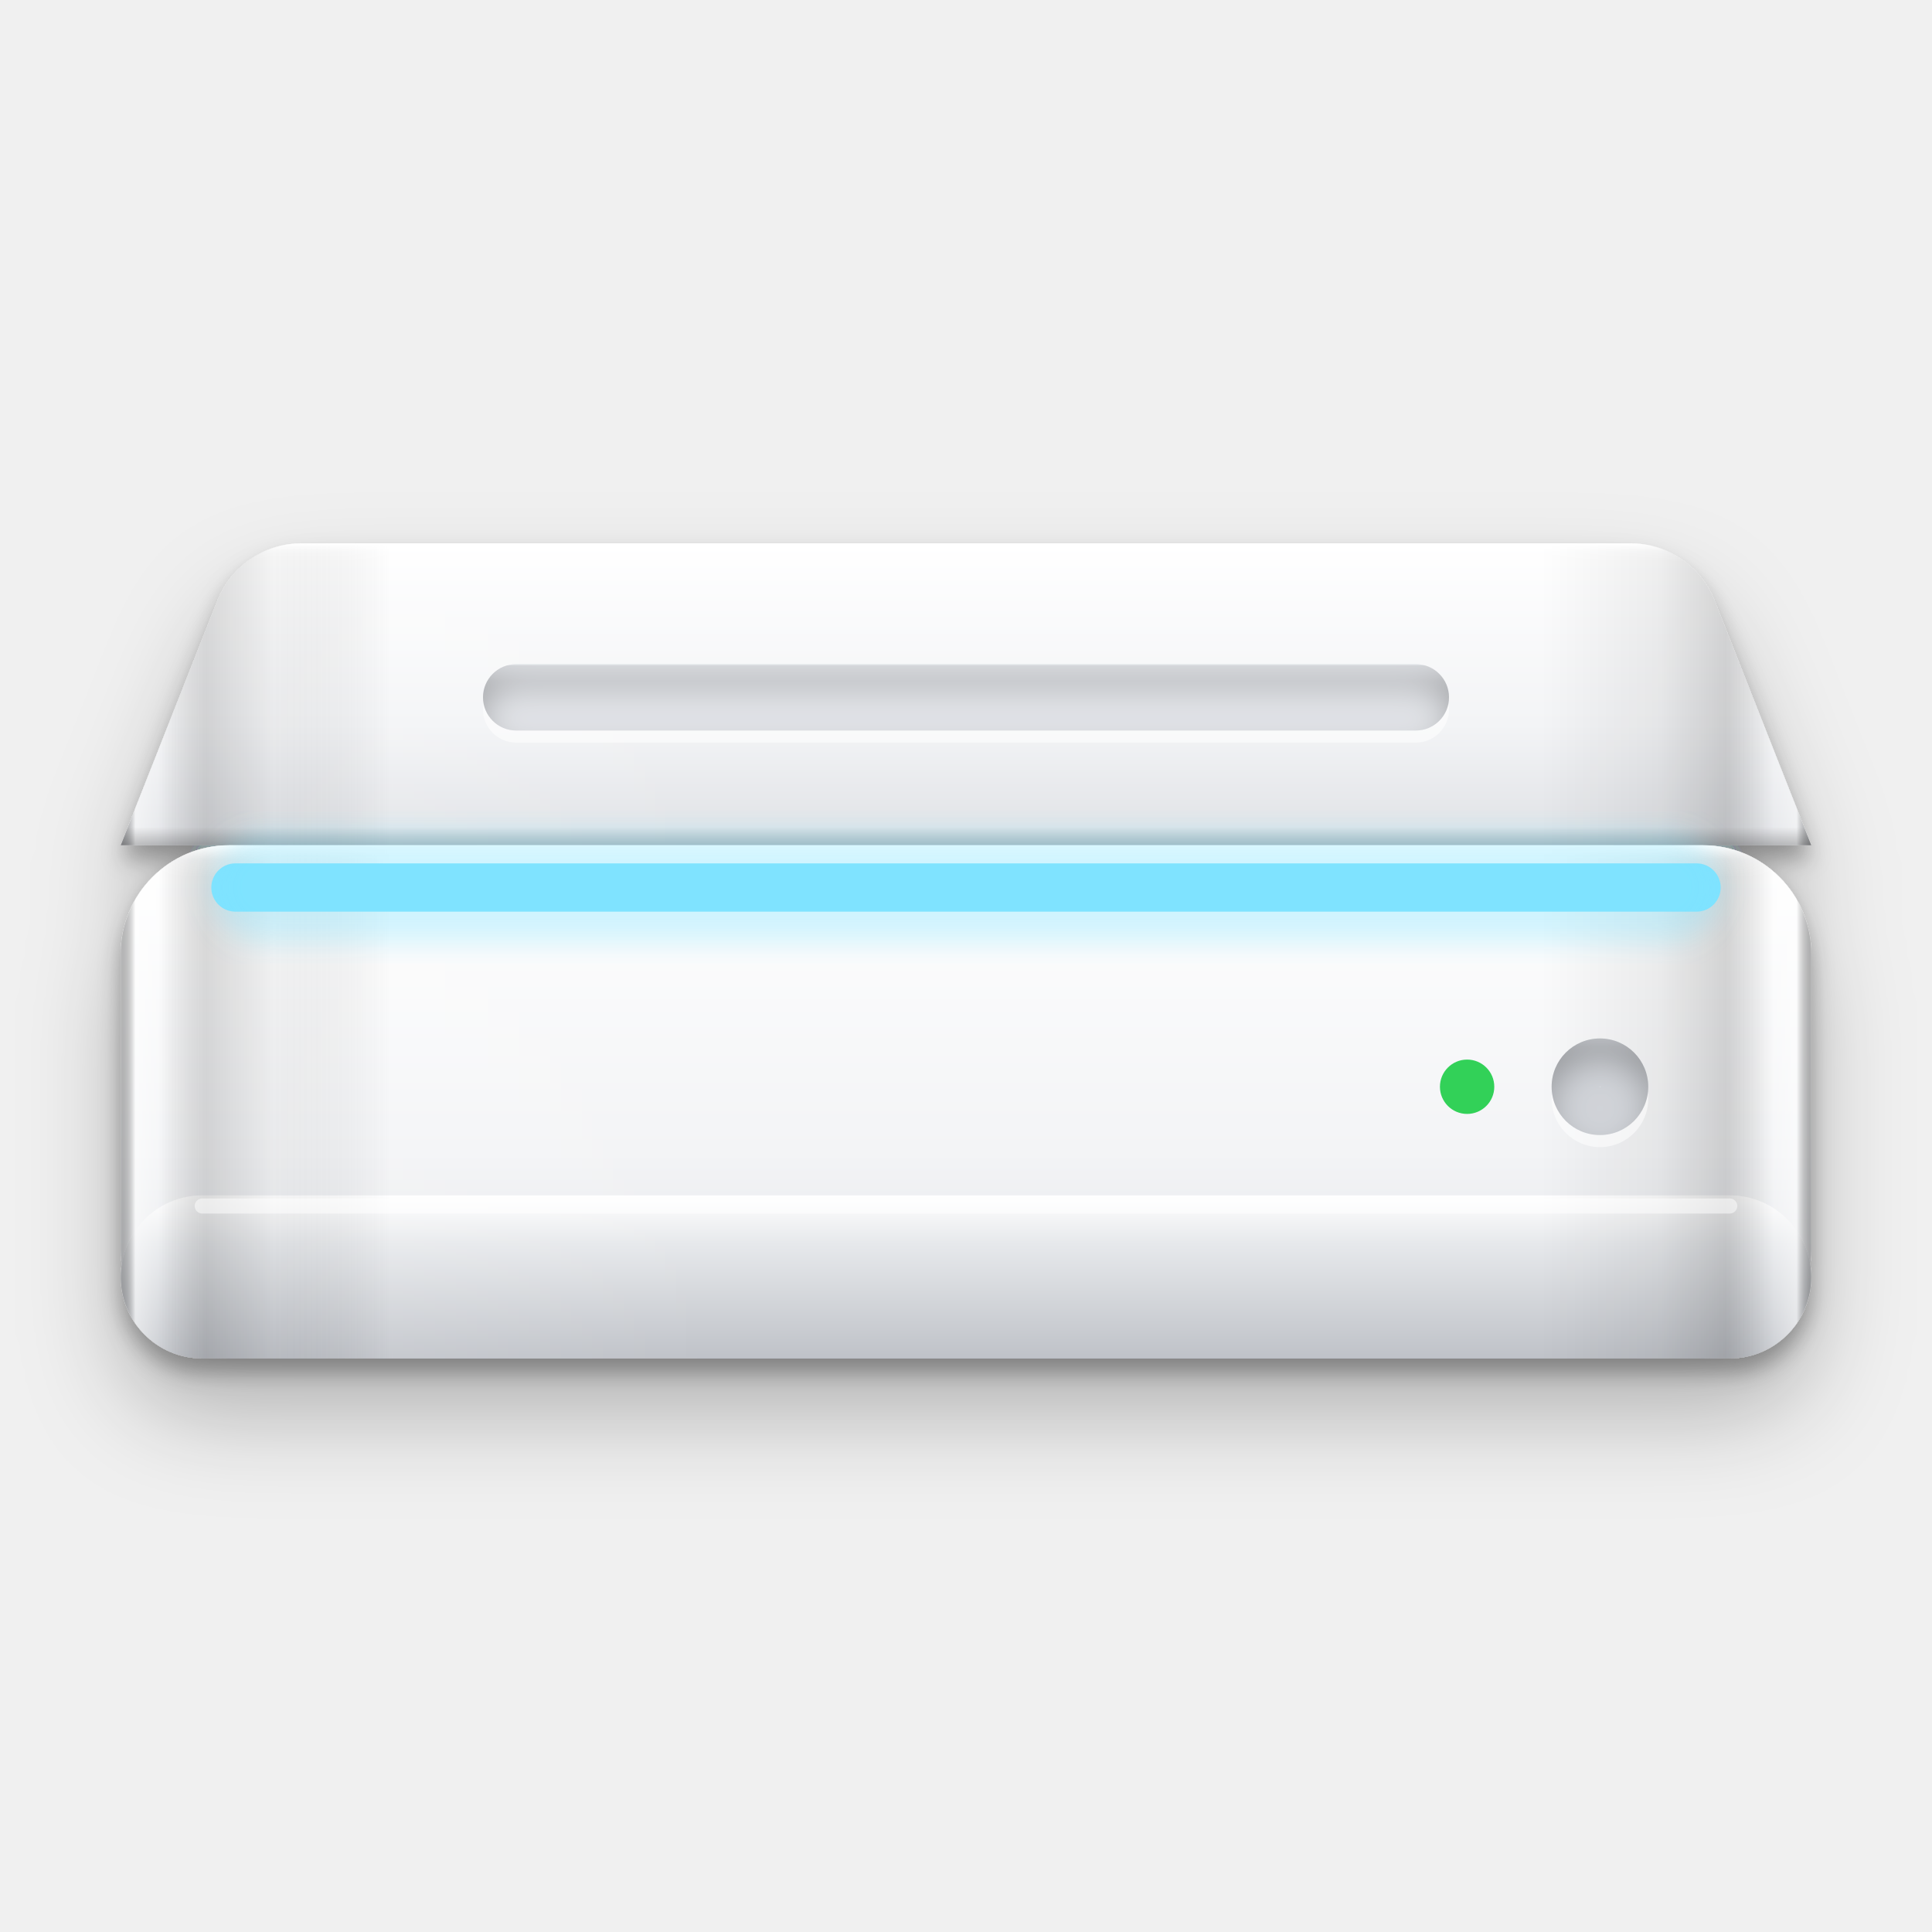
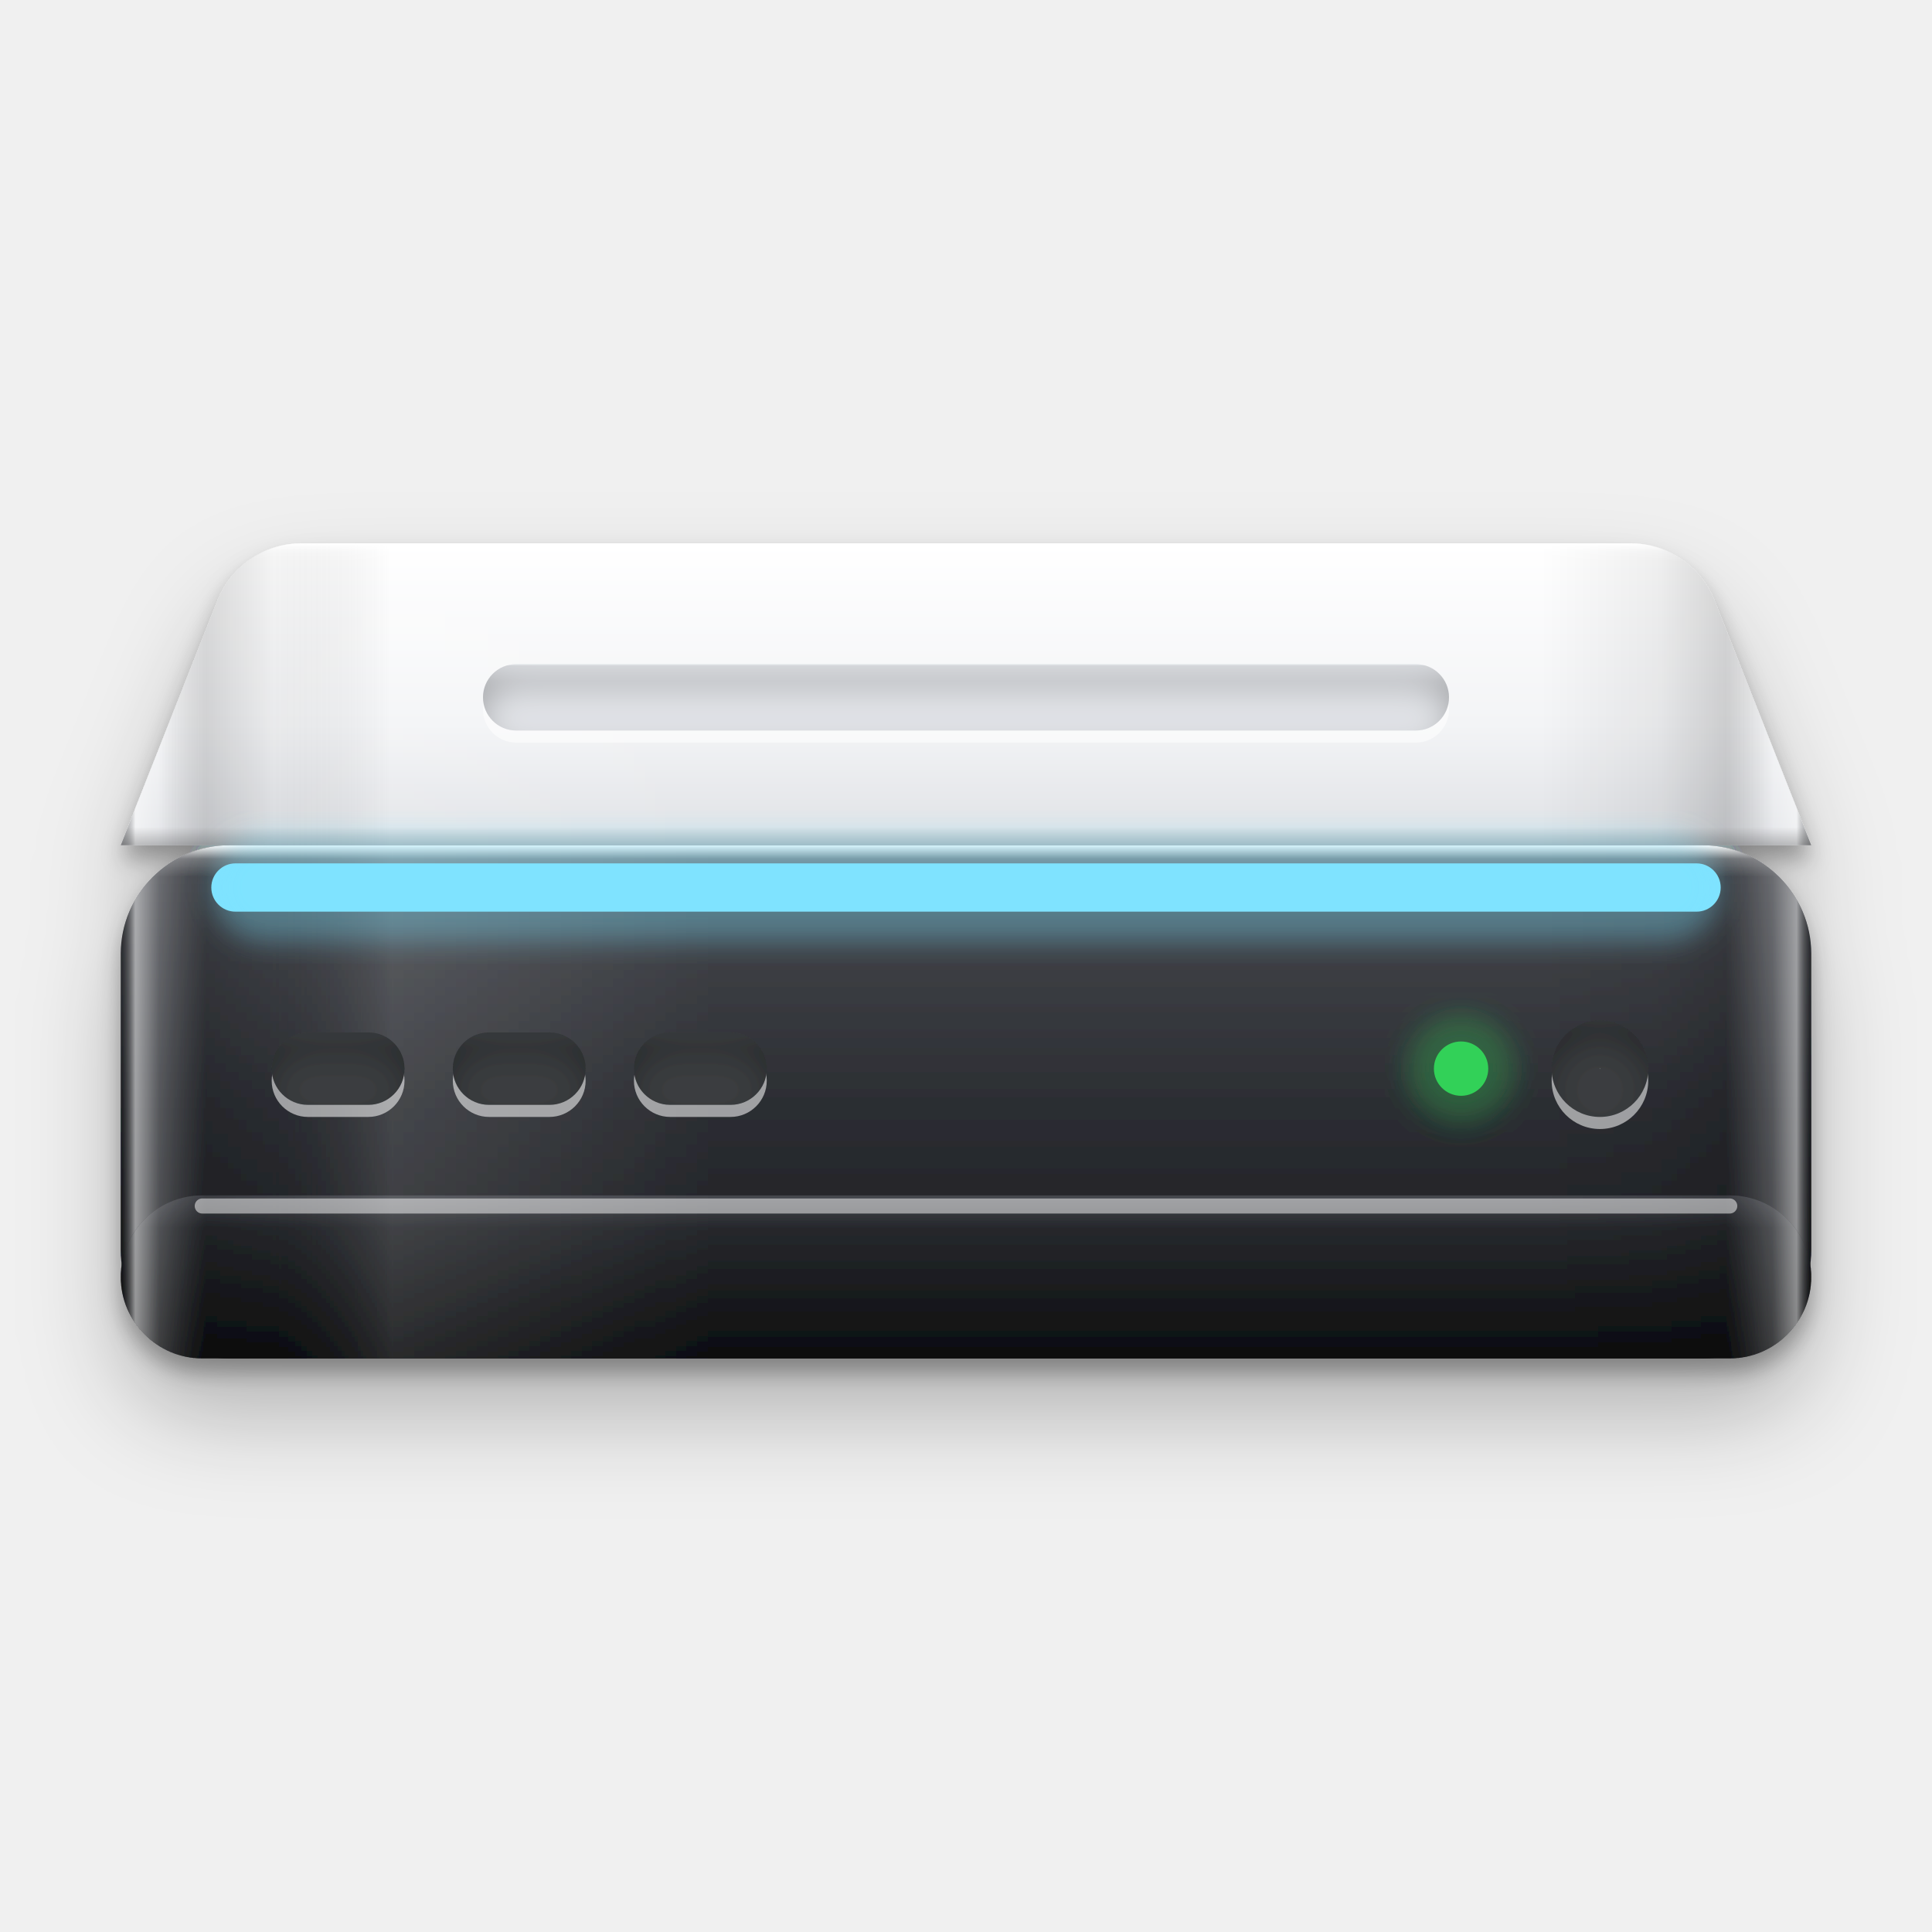
<svg xmlns="http://www.w3.org/2000/svg" width="128" height="128" viewBox="0 0 64 64">
  <defs>
    <filter id="drop" x="-25%" y="-25%" width="150%" height="160%">
      <feGaussianBlur in="SourceAlpha" stdDeviation="1.6" />
      <feOffset dy="1.8" result="far" />
      <feFlood flood-color="#000000" flood-opacity=".26" />
      <feComposite in2="far" operator="in" result="cast" />
      <feGaussianBlur in="SourceAlpha" stdDeviation=".35" />
      <feOffset dy=".45" result="near" />
      <feFlood flood-color="#000000" flood-opacity=".3" />
      <feComposite in2="near" operator="in" result="contact" />
      <feMerge>
        <feMergeNode in="cast" />
        <feMergeNode in="contact" />
        <feMergeNode in="SourceGraphic" />
      </feMerge>
    </filter>
    <filter id="inset" x="-30%" y="-30%" width="160%" height="160%">
      <feComponentTransfer in="SourceAlpha">
        <feFuncA type="table" tableValues="1 0" />
      </feComponentTransfer>
      <feGaussianBlur stdDeviation=".55" />
      <feOffset dy=".7" result="edge" />
      <feFlood flood-color="#000000" flood-opacity=".5" />
      <feComposite in2="edge" operator="in" />
      <feComposite in2="SourceAlpha" operator="in" result="shade" />
      <feMerge>
        <feMergeNode in="SourceGraphic" />
        <feMergeNode in="shade" />
      </feMerge>
    </filter>
    <filter id="soft" x="-20%" y="-20%" width="140%" height="140%">
      <feGaussianBlur stdDeviation=".45" />
    </filter>
    <linearGradient id="alu" x1="0" y1="0" x2="0" y2="1">
      <stop offset="0" stop-color="#dadbde" />
      <stop offset=".5" stop-color="#c6c8cb" />
      <stop offset="1" stop-color="#aeb0b4" />
    </linearGradient>
    <linearGradient id="alu-dark" x1="0" y1="0" x2="0" y2="1">
      <stop offset="0" stop-color="#c9cbcf" />
      <stop offset="1" stop-color="#999ba0" />
    </linearGradient>
    <linearGradient id="side" x1="0" y1="0" x2="1" y2="0">
      <stop offset="0" stop-color="#000000" stop-opacity=".28" />
      <stop offset=".008" stop-color="#ffffff" stop-opacity=".55" />
      <stop offset=".022" stop-color="#ffffff" stop-opacity=".2" />
      <stop offset=".05" stop-color="#000000" stop-opacity=".14" />
      <stop offset=".09" stop-color="#000000" stop-opacity=".04" />
      <stop offset=".16" stop-color="#ffffff" stop-opacity=".12" />
      <stop offset=".35" stop-color="#ffffff" stop-opacity="0" />
      <stop offset=".84" stop-color="#000000" stop-opacity="0" />
      <stop offset=".91" stop-color="#000000" stop-opacity=".06" />
      <stop offset=".95" stop-color="#000000" stop-opacity=".16" />
      <stop offset=".978" stop-color="#ffffff" stop-opacity=".2" />
      <stop offset=".992" stop-color="#ffffff" stop-opacity=".5" />
      <stop offset="1" stop-color="#000000" stop-opacity=".3" />
    </linearGradient>
    <linearGradient id="bevel" x1="0" y1="0" x2="0" y2="1">
      <stop offset="0" stop-color="#ffffff" stop-opacity=".95" />
      <stop offset=".025" stop-color="#ffffff" stop-opacity=".25" />
      <stop offset=".06" stop-color="#ffffff" stop-opacity="0" />
      <stop offset=".94" stop-color="#000000" stop-opacity="0" />
      <stop offset="1" stop-color="#000000" stop-opacity=".22" />
    </linearGradient>
    <linearGradient id="lip" x1="0" y1="0" x2="0" y2="1">
      <stop offset="0" stop-color="#a6a8ac" />
      <stop offset=".12" stop-color="#8b8d92" />
      <stop offset=".6" stop-color="#7c7e83" />
      <stop offset="1" stop-color="#606267" />
+     </linearGradient>
+     <linearGradient id="lip-dark" x1="0" y1="0" x2="0" y2="1">
+       <stop offset="0" stop-color="#45474d" />
+       <stop offset=".2" stop-color="#26282c" />
+       <stop offset="1" stop-color="#0c0d0f" />
+     </linearGradient>
+     <linearGradient id="blue-alu" x1="0" y1="0" x2="0" y2="1">
+       <stop offset="0" stop-color="#6c9de3" />
+       <stop offset=".5" stop-color="#3a6ec4" />
+       <stop offset="1" stop-color="#22498f" />
    </linearGradient>
    <linearGradient id="lip-white" x1="0" y1="0" x2="0" y2="1">
      <stop offset="0" stop-color="#ffffff" />
      <stop offset=".3" stop-color="#e6e8eb" />
      <stop offset="1" stop-color="#bfc2c8" />
    </linearGradient>
    <linearGradient id="plastic" x1="0" y1="0" x2="0" y2="1">
      <stop offset="0" stop-color="#ffffff" />
      <stop offset=".6" stop-color="#f3f4f6" />
      <stop offset="1" stop-color="#dfe1e5" />
    </linearGradient>
    <linearGradient id="steel" x1="0" y1="0" x2="1" y2="0">
      <stop offset="0" stop-color="#8e9096" />
      <stop offset=".18" stop-color="#e9eaed" />
      <stop offset=".45" stop-color="#b9bbc0" />
      <stop offset=".7" stop-color="#f4f5f7" />
      <stop offset="1" stop-color="#8e9096" />
    </linearGradient>
    <linearGradient id="glass" x1="0" y1="0" x2="0" y2="1">
      <stop offset="0" stop-color="#26282e" />
      <stop offset="1" stop-color="#08090b" />
    </linearGradient>
    <linearGradient id="reflect" x1="0" y1="0" x2="1" y2="1">
      <stop offset="0" stop-color="#ffffff" stop-opacity=".18" />
      <stop offset=".42" stop-color="#ffffff" stop-opacity=".06" />
      <stop offset=".43" stop-color="#ffffff" stop-opacity="0" />
    </linearGradient>
    <linearGradient id="crystal" x1="0" y1="0" x2=".7" y2="1">
      <stop offset="0" stop-color="#4fdcff" />
      <stop offset=".55" stop-color="#1e9bf5" />
      <stop offset="1" stop-color="#1565e0" />
    </linearGradient>
    <linearGradient id="graphite" x1="0" y1="0" x2="0" y2="1">
      <stop offset="0" stop-color="#4a4c52" />
      <stop offset=".5" stop-color="#2c2e33" />
      <stop offset="1" stop-color="#18191c" />
    </linearGradient>
    <radialGradient id="platter" cx=".38" cy=".3" r=".8">
      <stop offset="0" stop-color="#ffffff" />
      <stop offset=".4" stop-color="#cfd2d8" />
      <stop offset=".75" stop-color="#9ea2aa" />
      <stop offset="1" stop-color="#e2e4e8" />
    </radialGradient>
    <linearGradient id="label" x1="0" y1="0" x2="0" y2="1">
      <stop offset="0" stop-color="#3d8bff" />
      <stop offset="1" stop-color="#1048c8" />
    </linearGradient>
    <linearGradient id="gold" x1="0" y1="0" x2="0" y2="1">
      <stop offset="0" stop-color="#f6df9c" />
      <stop offset=".5" stop-color="#d6ae55" />
      <stop offset="1" stop-color="#b48a33" />
    </linearGradient>
    <radialGradient id="cone" cx=".42" cy=".36" r=".72">
      <stop offset="0" stop-color="#55585f" />
      <stop offset=".55" stop-color="#25272c" />
      <stop offset="1" stop-color="#0c0d0f" />
    </radialGradient>
    <radialGradient id="lens" cx=".38" cy=".32" r=".75">
      <stop offset="0" stop-color="#5a7fd0" />
      <stop offset=".45" stop-color="#1a2a55" />
      <stop offset="1" stop-color="#030409" />
    </radialGradient>
    <radialGradient id="disc" cx=".5" cy=".5" r=".5">
      <stop offset=".18" stop-color="#fbfbfc" />
      <stop offset=".7" stop-color="#d9dbe0" />
      <stop offset="1" stop-color="#b5b8bf" />
    </radialGradient>
    <linearGradient id="sheen" x1="0" y1="0" x2="1" y2="1">
      <stop offset=".18" stop-color="#ff7ad9" stop-opacity="0" />
      <stop offset=".36" stop-color="#ff7ad9" stop-opacity=".42" />
      <stop offset=".5" stop-color="#5fd3ff" stop-opacity=".42" />
      <stop offset=".63" stop-color="#9dff7a" stop-opacity=".34" />
      <stop offset=".8" stop-color="#ffe066" stop-opacity="0" />
    </linearGradient>
    <linearGradient id="sheen2" x1="1" y1="0" x2="0" y2="1">
      <stop offset=".3" stop-color="#ffffff" stop-opacity="0" />
      <stop offset=".48" stop-color="#ffffff" stop-opacity=".55" />
      <stop offset=".56" stop-color="#ffffff" stop-opacity="0" />
    </linearGradient>
    <pattern id="mesh" width="1.3" height="1.3" patternUnits="userSpaceOnUse">
      <circle cx=".65" cy=".65" r=".33" fill="#000000" fill-opacity=".55" />
    </pattern>
    <pattern id="mesh-light" width="1.1" height="1.1" patternUnits="userSpaceOnUse">
      <circle cx=".55" cy=".55" r=".28" fill="#ffffff" fill-opacity=".5" />
    </pattern>
  </defs>
  <g filter="url(#drop)">
    <path d="M10 18h44a3 3 0 0 1 2.8 1.9L60 28H4l3.2-8.1A3 3 0 0 1 10 18z" fill="url(#plastic)" />
    <path d="M10 18h44a3 3 0 0 1 2.8 1.9L60 28H4l3.2-8.1A3 3 0 0 1 10 18z" fill="url(#side)" />
    <path d="M10 18h44a3 3 0 0 1 2.8 1.9L60 28H4l3.2-8.1A3 3 0 0 1 10 18z" fill="url(#bevel)" />
    <path d="M17.1 22h29.8a1.1 1.1 0 0 1 1.1 1.1v0a1.1 1.1 0 0 1-1.1 1.1h-29.8a1.1 1.1 0 0 1-1.1-1.1v-0a1.1 1.1 0 0 1 1.1-1.1z" fill="#ffffff" fill-opacity=".55" transform="translate(0 .4)" />
    <path d="M17.1 22h29.8a1.1 1.1 0 0 1 1.1 1.1v0a1.1 1.1 0 0 1-1.1 1.1h-29.8a1.1 1.1 0 0 1-1.1-1.1v-0a1.1 1.1 0 0 1 1.1-1.1z" fill="#e0e2e6" filter="url(#inset)" />
-     <path d="M7.6 28h48.8a3.6 3.6 0 0 1 3.6 3.6v9.8a3.6 3.6 0 0 1-3.6 3.6h-48.8a3.6 3.6 0 0 1-3.6-3.6v-9.8a3.6 3.6 0 0 1 3.6-3.6z" fill="url(#plastic)" />
+     <path d="M7.6 28h48.8a3.6 3.6 0 0 1 3.6 3.6v9.8a3.6 3.6 0 0 1-3.6 3.6h-48.8a3.6 3.6 0 0 1-3.6-3.6v-9.8a3.6 3.6 0 0 1 3.6-3.6z" fill="url(#graphite)" />
    <path d="M7.6 28h48.8a3.6 3.6 0 0 1 3.6 3.6v9.8a3.6 3.6 0 0 1-3.6 3.6h-48.8a3.6 3.6 0 0 1-3.6-3.6v-9.8a3.6 3.6 0 0 1 3.6-3.6z" fill="url(#side)" />
    <path d="M7.6 28h48.8a3.6 3.6 0 0 1 3.6 3.6v9.8a3.6 3.6 0 0 1-3.6 3.6h-48.8a3.6 3.6 0 0 1-3.6-3.6v-9.8a3.6 3.6 0 0 1 3.6-3.6z" fill="url(#bevel)" />
-     <path d="M6.7 39.6h50.6a2.7 2.7 0 0 1 2.7 2.7v0a2.7 2.7 0 0 1-2.7 2.7h-50.6a2.7 2.7 0 0 1-2.7-2.7v-0a2.7 2.7 0 0 1 2.7-2.7z" fill="url(#lip-white)" />
+     <path d="M6.7 39.6h50.6a2.7 2.7 0 0 1 2.7 2.7v0a2.7 2.7 0 0 1-2.7 2.7h-50.6a2.7 2.7 0 0 1-2.7-2.7v-0a2.7 2.7 0 0 1 2.7-2.7z" fill="url(#lip-dark)" />
    <path d="M6.7 39.6h50.6a2.7 2.7 0 0 1 2.7 2.7v0a2.7 2.7 0 0 1-2.7 2.7h-50.6a2.7 2.7 0 0 1-2.7-2.7v-0a2.7 2.7 0 0 1 2.7-2.7z" fill="url(#side)" />
    <path d="M6.7 39.95h50.6" stroke="#ffffff" stroke-opacity=".5" stroke-width=".5" stroke-linecap="round" />
    <rect x="7" y="28.6" width="50" height="1.6" rx=".8" fill="#7fe3ff" />
    <rect x="7" y="27.6" width="50" height="3.6" rx="1.8" fill="#7fe3ff" fill-opacity=".35" filter="url(#soft)" />
-     <path d="M53 34.4a1.6 1.6 0 1 1 0 3.2a1.6 1.6 0 1 1 0-3.2zM53 35.99a0.01 0.01 0 1 0 0 0.02a0.01 0.01 0 1 0 0-0.02z" fill="#ffffff" fill-opacity=".55" transform="translate(0 .4)" />
-     <path d="M53 34.4a1.6 1.6 0 1 1 0 3.2a1.6 1.6 0 1 1 0-3.2zM53 35.99a0.01 0.01 0 1 0 0 0.02a0.01 0.01 0 1 0 0-0.02z" fill="#d0d3d8" filter="url(#inset)" />
-     <circle cx="48.6" cy="36" r=".9" fill="#30d158" />
+     <path d="M10.2 34.2h2a1.2 1.2 0 0 1 1.2 1.2v0a1.2 1.2 0 0 1-1.2 1.2h-2a1.2 1.2 0 0 1-1.2-1.2v-0a1.2 1.2 0 0 1 1.2-1.2z" fill="#ffffff" fill-opacity=".55" transform="translate(0 .4)" />
+     <path d="M10.2 34.2h2a1.2 1.2 0 0 1 1.2 1.2v0a1.2 1.2 0 0 1-1.2 1.2h-2a1.2 1.2 0 0 1-1.2-1.2v-0a1.2 1.2 0 0 1 1.2-1.2z" fill="#3a3c41" filter="url(#inset)" />
+     <path d="M16.2 34.2h2a1.2 1.2 0 0 1 1.2 1.2v0a1.2 1.2 0 0 1-1.2 1.2h-2a1.2 1.2 0 0 1-1.2-1.2v-0a1.2 1.2 0 0 1 1.2-1.2z" fill="#ffffff" fill-opacity=".55" transform="translate(0 .4)" />
+     <path d="M16.2 34.2h2a1.2 1.2 0 0 1 1.2 1.2v0a1.2 1.2 0 0 1-1.2 1.2h-2a1.2 1.2 0 0 1-1.2-1.2v-0a1.2 1.2 0 0 1 1.2-1.2z" fill="#3a3c41" filter="url(#inset)" />
+     <path d="M22.2 34.2h2a1.2 1.2 0 0 1 1.2 1.2v0a1.2 1.2 0 0 1-1.2 1.2h-2a1.2 1.2 0 0 1-1.2-1.2v-0a1.2 1.2 0 0 1 1.2-1.2z" fill="#ffffff" fill-opacity=".55" transform="translate(0 .4)" />
+     <path d="M22.2 34.2h2a1.2 1.2 0 0 1 1.2 1.2v0a1.2 1.2 0 0 1-1.2 1.2h-2a1.2 1.2 0 0 1-1.2-1.2v-0a1.2 1.2 0 0 1 1.2-1.2z" fill="#3a3c41" filter="url(#inset)" />
+     <path d="M53 33.8a1.6 1.6 0 1 1 0 3.2a1.6 1.6 0 1 1 0-3.2zM53 35.39a0.01 0.01 0 1 0 0 0.02a0.01 0.01 0 1 0 0-0.02z" fill="#ffffff" fill-opacity=".55" transform="translate(0 .4)" />
+     <path d="M53 33.8a1.6 1.6 0 1 1 0 3.2a1.6 1.6 0 1 1 0-3.2zM53 35.39a0.01 0.01 0 1 0 0 0.02a0.01 0.01 0 1 0 0-0.02z" fill="#3a3c41" filter="url(#inset)" />
+     <circle cx="48.4" cy="35.4" r="1.8" fill="#30d158" fill-opacity=".3" filter="url(#soft)" />
+     <circle cx="48.4" cy="35.4" r=".9" fill="#30d158" />
  </g>
</svg>
